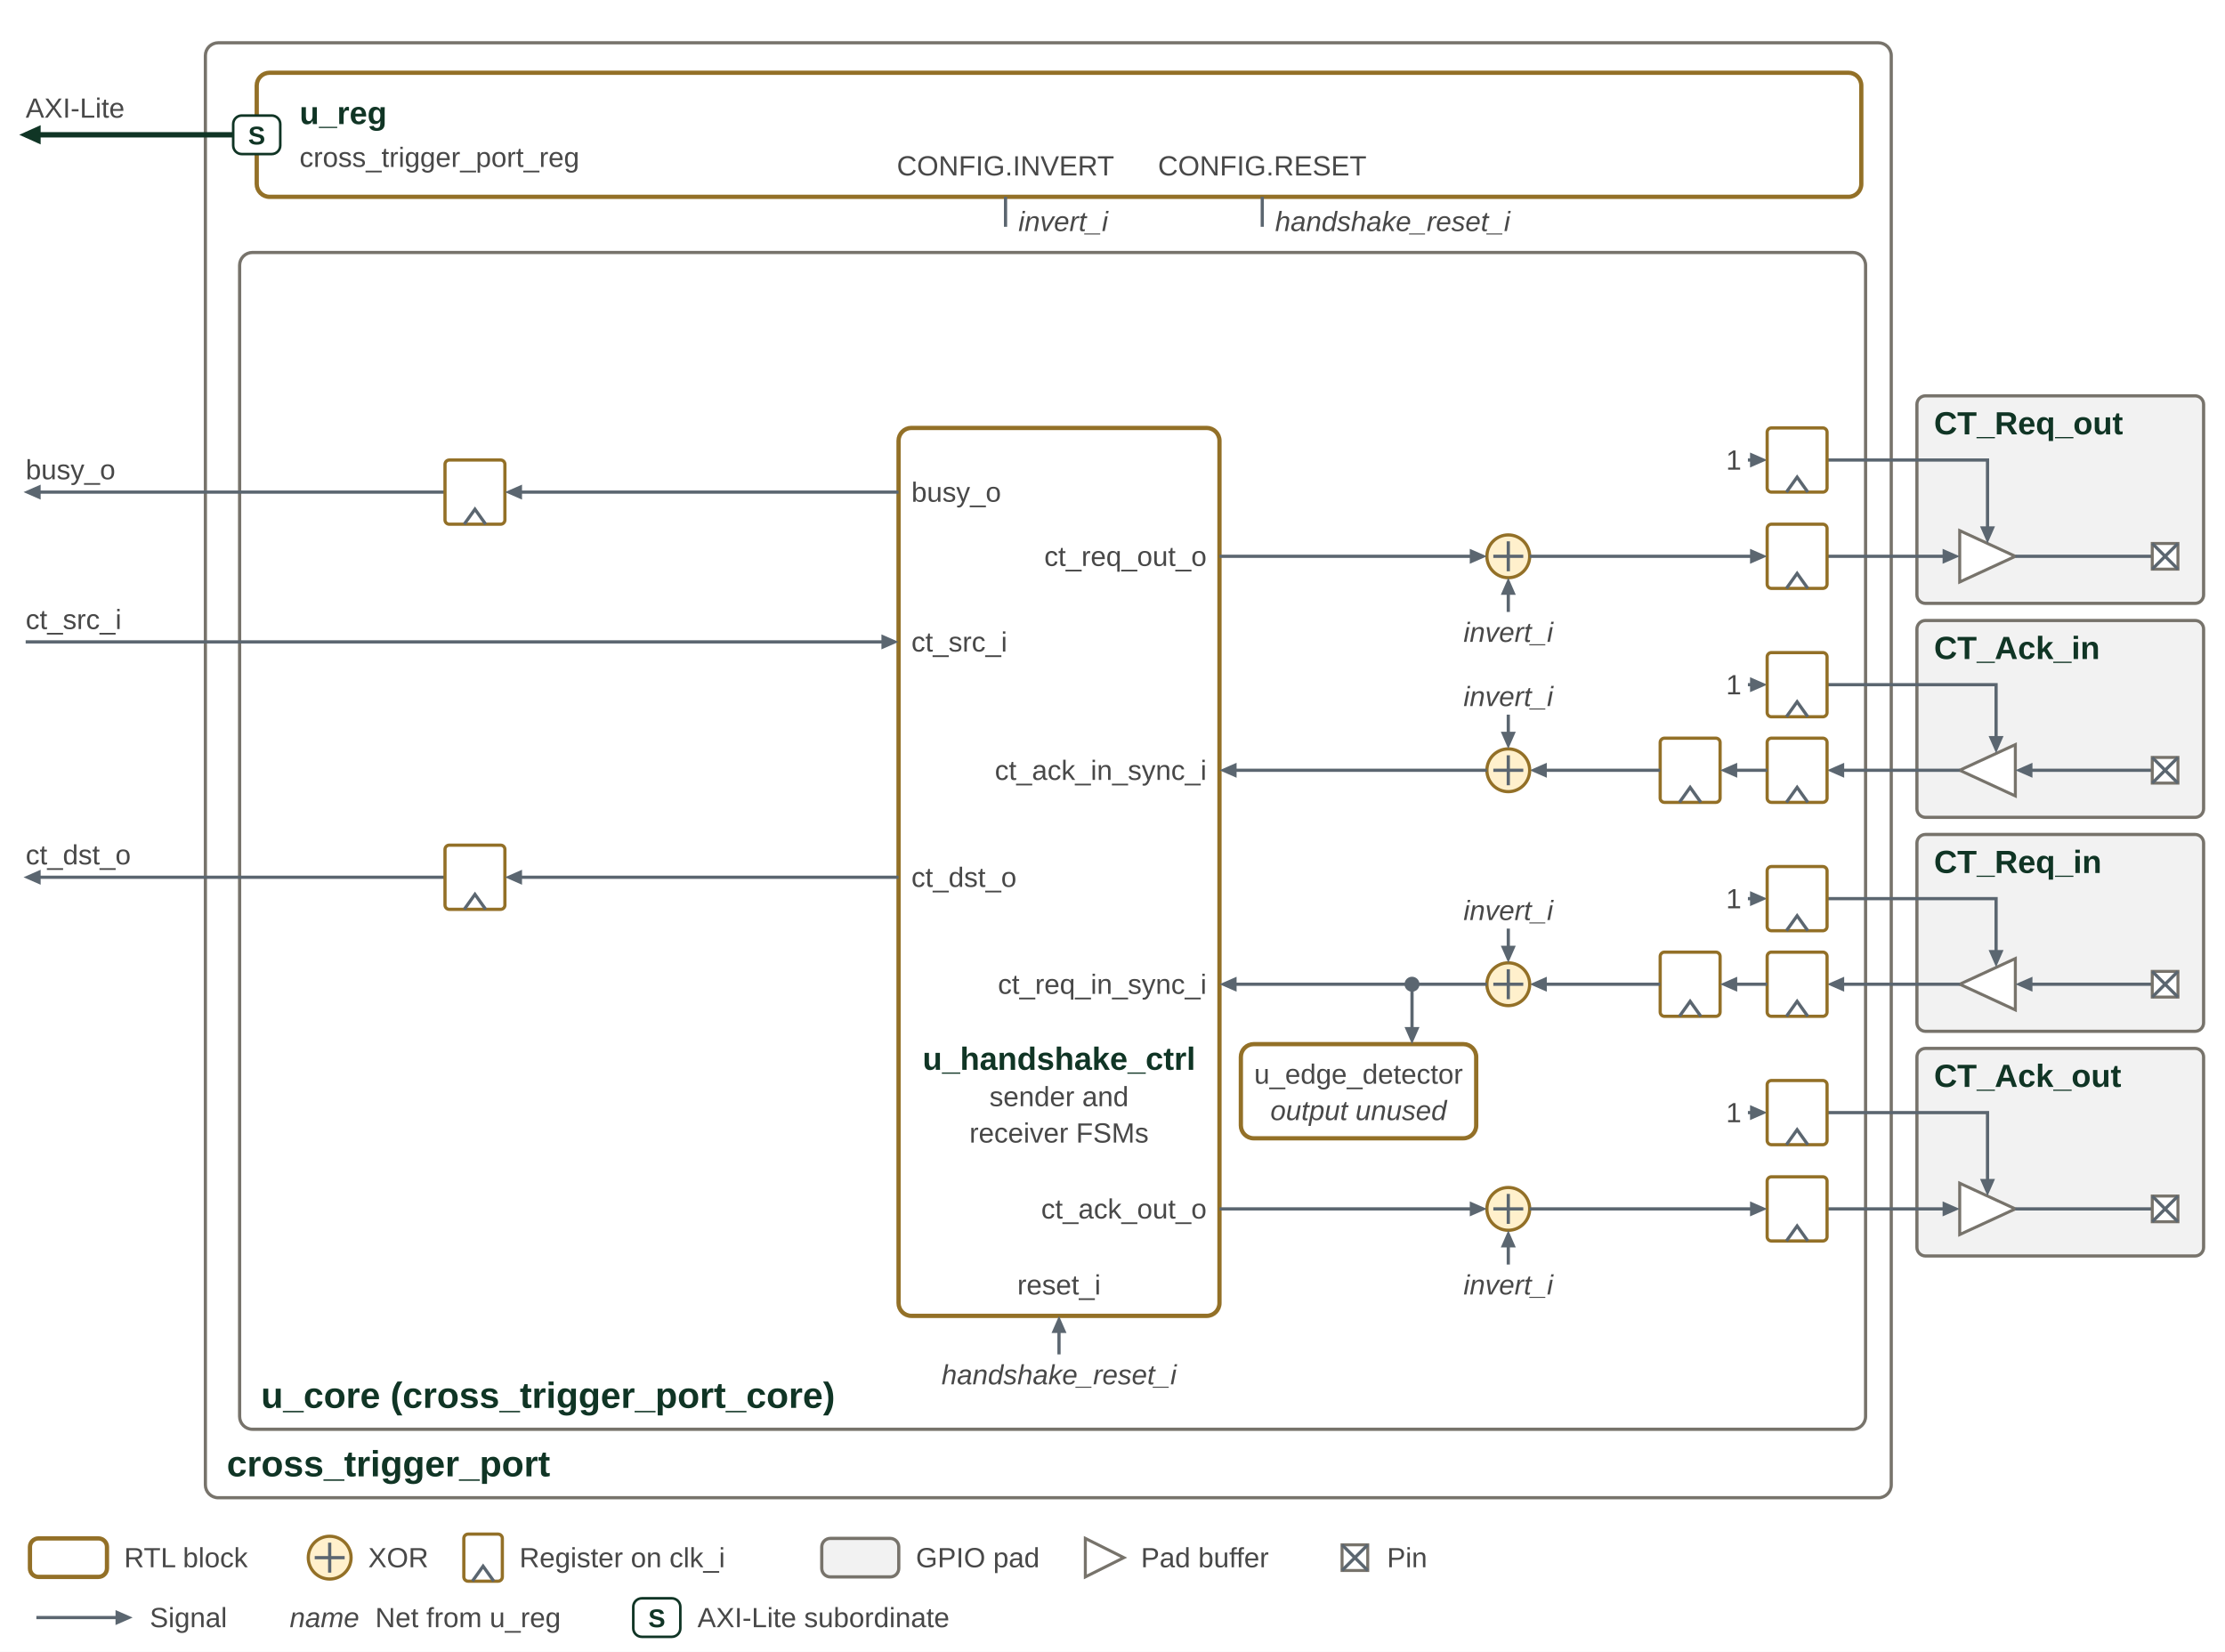
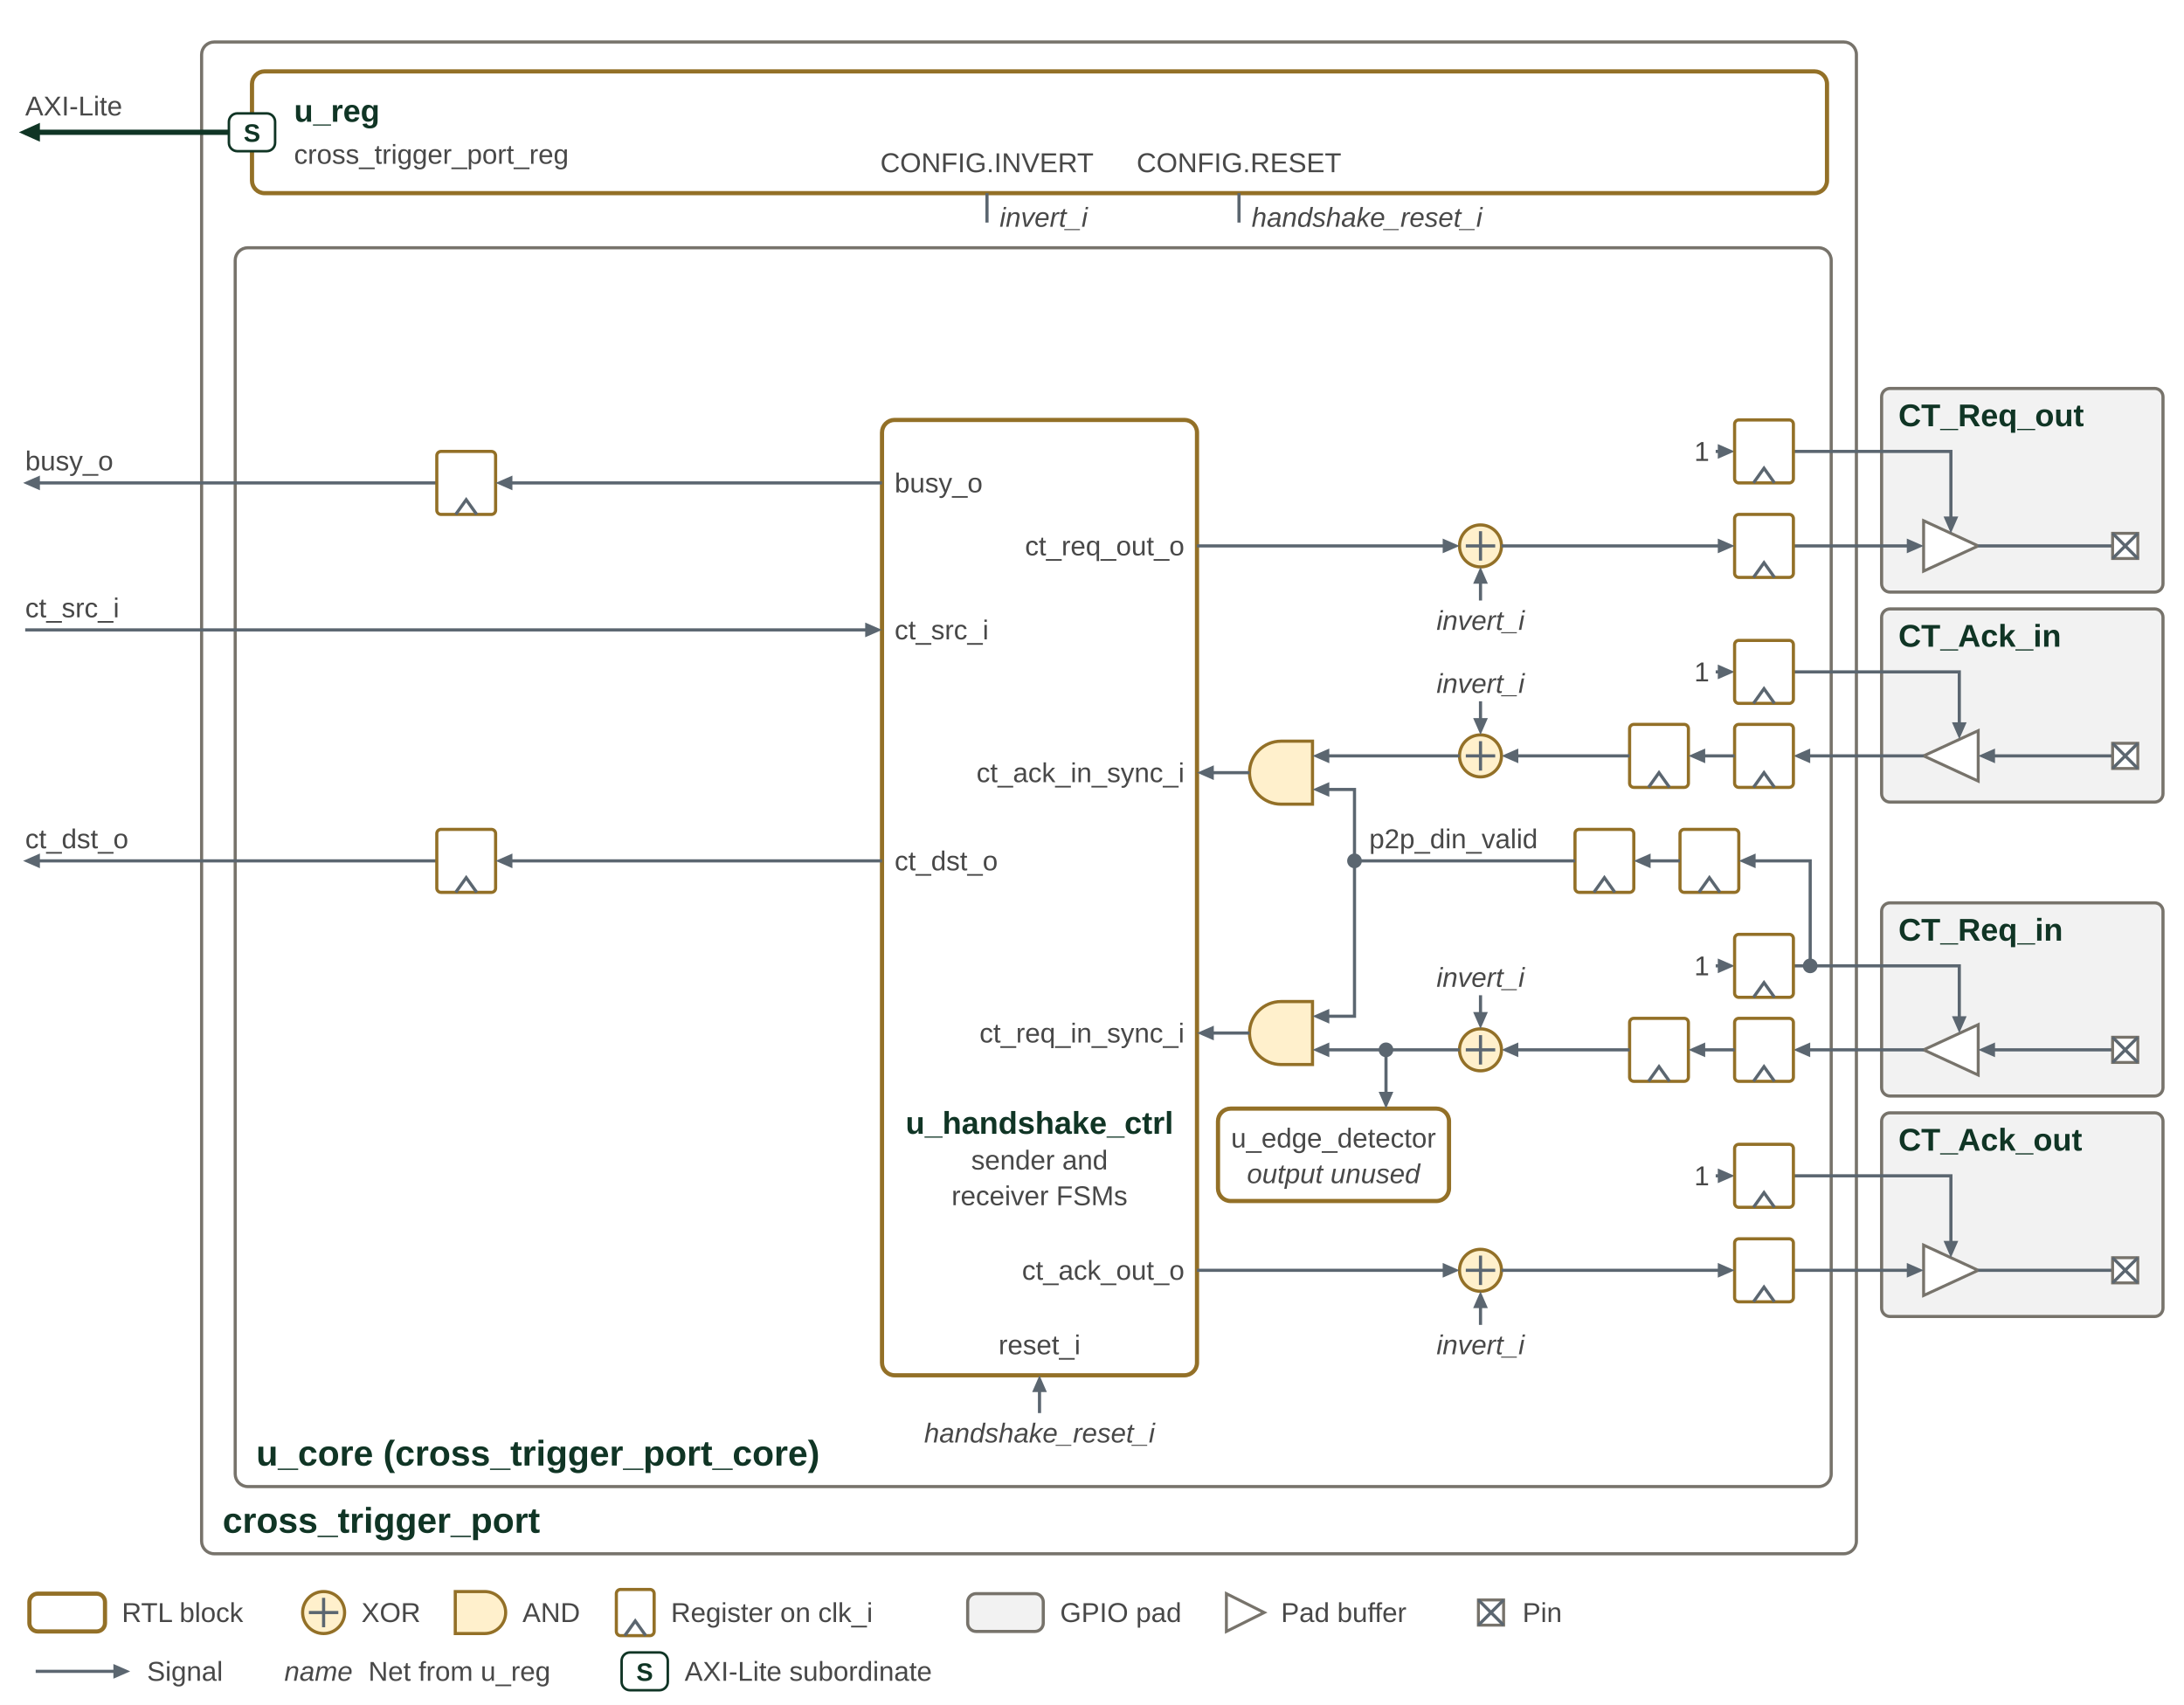
- <svg xmlns="http://www.w3.org/2000/svg" width="1040" height="772" viewBox="0 0 1040 772" role="img" aria-labelledby="title desc">
+ <svg xmlns="http://www.w3.org/2000/svg" width="1040" height="812" viewBox="0 0 1040 812" role="img" aria-labelledby="title desc">
  <defs>
    <marker id="ae" markerUnits="userSpaceOnUse" markerWidth="10" markerHeight="9" refX="7" refY="4.5" orient="auto">
      <path d="M0,0 L10,4.5 L0,9 Z" fill="#103525" />
    </marker>
    <marker id="as" markerUnits="userSpaceOnUse" markerWidth="10" markerHeight="9" refX="3" refY="4.5" orient="auto">
      <path d="M10,0 L0,4.5 L10,9 Z" fill="#103525" />
    </marker>
    <marker id="ge" markerUnits="userSpaceOnUse" markerWidth="8" markerHeight="7" refX="5" refY="3.5" orient="auto">
      <path d="M0,0 L8,3.5 L0,7 Z" fill="#5b6670" />
    </marker>
    <marker id="gs" markerUnits="userSpaceOnUse" markerWidth="8" markerHeight="7" refX="3" refY="3.5" orient="auto">
      <path d="M8,0 L0,3.5 L8,7 Z" fill="#5b6670" />
    </marker>
    <marker id="je" markerUnits="userSpaceOnUse" markerWidth="8" markerHeight="7" refX="5" refY="3.5" orient="auto">
      <path d="M0,0 L8,3.5 L0,7 Z" fill="#42759b" />
    </marker>
    <marker id="js" markerUnits="userSpaceOnUse" markerWidth="8" markerHeight="7" refX="3" refY="3.5" orient="auto">
      <path d="M8,0 L0,3.5 L8,7 Z" fill="#42759b" />
    </marker>
    <marker id="m-smu" markerUnits="userSpaceOnUse" markerWidth="8" markerHeight="7" refX="5" refY="3.5" orient="auto">
      <path d="M0,0 L8,3.5 L0,7 Z" fill="#103525" />
    </marker>
    <marker id="m-ref" markerUnits="userSpaceOnUse" markerWidth="8" markerHeight="7" refX="5" refY="3.5" orient="auto">
      <path d="M0,0 L8,3.5 L0,7 Z" fill="#2f7f79" />
    </marker>
    <marker id="m-per" markerUnits="userSpaceOnUse" markerWidth="8" markerHeight="7" refX="5" refY="3.5" orient="auto">
      <path d="M0,0 L8,3.5 L0,7 Z" fill="#937027" />
    </marker>
    <marker id="m-tel" markerUnits="userSpaceOnUse" markerWidth="8" markerHeight="7" refX="5" refY="3.5" orient="auto">
      <path d="M0,0 L8,3.5 L0,7 Z" fill="#664488" />
    </marker>
    <marker id="m-wdt" markerUnits="userSpaceOnUse" markerWidth="8" markerHeight="7" refX="5" refY="3.5" orient="auto">
      <path d="M0,0 L8,3.5 L0,7 Z" fill="#77736b" />
    </marker>
    <marker id="m-rosc" markerUnits="userSpaceOnUse" markerWidth="8" markerHeight="7" refX="5" refY="3.5" orient="auto">
      <path d="M0,0 L8,3.5 L0,7 Z" fill="#336633" />
    </marker>
    <marker id="m-jtag" markerUnits="userSpaceOnUse" markerWidth="8" markerHeight="7" refX="5" refY="3.5" orient="auto">
      <path d="M0,0 L8,3.5 L0,7 Z" fill="#42759b" />
    </marker>
    <marker id="m-spi" markerUnits="userSpaceOnUse" markerWidth="8" markerHeight="7" refX="5" refY="3.5" orient="auto">
      <path d="M0,0 L8,3.5 L0,7 Z" fill="#5b6670" />
    </marker>
    <marker id="m-slate" markerUnits="userSpaceOnUse" markerWidth="8" markerHeight="7" refX="5" refY="3.5" orient="auto">
      <path d="M0,0 L8,3.5 L0,7 Z" fill="#5b6670" />
    </marker>
    <marker id="m-pg" markerUnits="userSpaceOnUse" markerWidth="8" markerHeight="7" refX="5" refY="3.5" orient="auto">
      <path d="M0,0 L8,3.5 L0,7 Z" fill="#336633" />
    </marker>
    <style>
text { font-family: Arial, sans-serif; font-size: 15px; fill: #484848; }
.t { fill: #484848; }
.b { font-size: 17px; font-weight: bold; fill: #103525; }
.bs { font-size: 15px; font-weight: bold; fill: #103525; }
.h { font-size: 22px; font-weight: bold; fill: #103525; }
.s { font-size: 13px; fill: #484848; }
.si { font-size: 13px; font-style: italic; fill: #484848; }
.pmt { font-size: 12px; font-weight: bold; fill: #ffffff; }
.pst { font-size: 12px; font-weight: bold; fill: #103525; }
.pjt { font-size: 12px; font-weight: bold; fill: #1d4b6e; }
.pct { font-size: 12px; font-weight: bold; fill: #1f5c57; }
.pm { fill: #103525; stroke: #103525; stroke-width: 1.2; }
.ps { fill: #ffffff; stroke: #103525; stroke-width: 1.2; }
.pj { fill: #e8f3ff; stroke: #42759b; stroke-width: 1.2; }
.pc { fill: #d9f0ee; stroke: #2f7f79; stroke-width: 1.2; }
.smu { fill: #ffffff; stroke: #77736b; stroke-width: 1.5; }
.network { fill: #e8f0e8; stroke: #336633; stroke-width: 2; }
.fabric { fill: #fff0cc; stroke: #937027; stroke-width: 2; }
.core { fill: #ffffff; stroke: #937027; stroke-width: 2; }
.future { fill: #ffffff; stroke: #937027; stroke-width: 2; }
.nostroke { stroke: none; }
.fut { fill: none; stroke-dasharray: 7 5; }
.opt { stroke-dasharray: 7 5; }
.hatch { fill: none; stroke: #103525; stroke-opacity: 0.16; stroke-width: 1.2; }
.external { fill: #f2f2f2; stroke: #77736b; stroke-width: 1.5; }
.axi { fill: none; stroke: #103525; stroke-width: 2.5; marker-start: url(#as); marker-end: url(#ae); }
.axio { fill: none; stroke: #103525; stroke-width: 2.5; stroke-dasharray: 8 5; marker-start: url(#as); marker-end: url(#ae); }
.sig { fill: none; stroke: #5b6670; stroke-width: 1.5; marker-start: url(#gs); marker-end: url(#ge); }
.sigo { fill: none; stroke: #5b6670; stroke-width: 1.5; marker-end: url(#ge); }
.jtag { fill: none; stroke: #42759b; stroke-width: 1.8; marker-end: url(#je); }
.jtagb { fill: none; stroke: #42759b; stroke-width: 1.8; marker-start: url(#js); marker-end: url(#je); }
.sigplain { fill: none; stroke: #5b6670; stroke-width: 1.5; }
.n-smu { fill: none; stroke: #103525; stroke-width: 2.5; }
.a-smu { fill: none; stroke: #103525; stroke-width: 2.5; marker-end: url(#m-smu); }
.n-ref { fill: none; stroke: #2f7f79; stroke-width: 1.8; }
.a-ref { fill: none; stroke: #2f7f79; stroke-width: 1.8; marker-end: url(#m-ref); }
.n-per { fill: none; stroke: #937027; stroke-width: 1.8; }
.a-per { fill: none; stroke: #937027; stroke-width: 1.8; marker-end: url(#m-per); }
.n-tel { fill: none; stroke: #664488; stroke-width: 1.8; }
.a-tel { fill: none; stroke: #664488; stroke-width: 1.8; marker-end: url(#m-tel); }
.n-wdt { fill: none; stroke: #77736b; stroke-width: 1.8; }
.a-wdt { fill: none; stroke: #77736b; stroke-width: 1.8; marker-end: url(#m-wdt); }
.n-rosc { fill: none; stroke: #336633; stroke-width: 1.8; }
.a-rosc { fill: none; stroke: #336633; stroke-width: 1.8; marker-end: url(#m-rosc); }
.n-jtag { fill: none; stroke: #42759b; stroke-width: 1.8; }
.a-jtag { fill: none; stroke: #42759b; stroke-width: 1.8; marker-end: url(#m-jtag); }
.n-spi { fill: none; stroke: #5b6670; stroke-width: 1.8; }
.a-spi { fill: none; stroke: #5b6670; stroke-width: 1.8; marker-end: url(#m-spi); }
.n-slate { fill: none; stroke: #5b6670; stroke-width: 1.8; }
.a-slate { fill: none; stroke: #5b6670; stroke-width: 1.8; marker-end: url(#m-slate); }
.n-pg { fill: none; stroke: #336633; stroke-width: 1.8; }
.a-pg { fill: none; stroke: #336633; stroke-width: 1.8; marker-end: url(#m-pg); }
.axil { fill: none; stroke: #103525; stroke-width: 1.5; marker-start: url(#as); marker-end: url(#ae); }
.sigd { fill: none; stroke: #5b6670; stroke-width: 1.5; stroke-dasharray: 5 4; marker-end: url(#ge); }
.axin { fill: none; stroke: #103525; stroke-width: 2.5; }
.axis { fill: none; stroke: #103525; stroke-width: 2.5; marker-start: url(#as); }
.axie { fill: none; stroke: #103525; stroke-width: 2.5; marker-end: url(#ae); }
.axiln { fill: none; stroke: #103525; stroke-width: 1.5; }
.gate { fill: #fff0cc; stroke: #937027; stroke-width: 1.5; }
.reg { fill: #ffffff; stroke: #937027; stroke-width: 1.5; }
.pad { fill: #ffffff; stroke: #77736b; stroke-width: 1.4; }
.bus { fill: none; stroke: #5b6670; stroke-width: 4.5; }
.wire { fill: none; stroke: #5b6670; stroke-width: 1.8; }
.net { font-size: 13px; font-style: italic; fill: #484848; }

</style>
  </defs>
-   <rect width="1040" height="772" fill="#ffffff" />
-   <rect class="smu" x="96" y="20" width="788" height="680" rx="6" />
-   <text class="b" x="106" y="690" text-anchor="start">cross_trigger_port</text>
+   <rect width="1040" height="812" fill="#ffffff" />
+   <rect class="smu" x="96" y="20" width="788" height="720" rx="6" />
+   <text class="b" x="106" y="730" text-anchor="start">cross_trigger_port</text>
  <rect class="core" x="120" y="34" width="750" height="58" rx="6" />
  <text class="bs" x="140" y="58" text-anchor="start">u_reg</text>
  <text class="s" x="140" y="78" text-anchor="start">cross_trigger_port_reg</text>
  <text class="s" x="470" y="82" text-anchor="middle">CONFIG.INVERT</text>
  <path class="sigplain" d="M470,92 L470,106" />
  <text class="net" x="476" y="108" text-anchor="start">invert_i</text>
  <text class="s" x="590" y="82" text-anchor="middle">CONFIG.RESET</text>
  <path class="sigplain" d="M590,92 L590,106" />
  <text class="net" x="596" y="108" text-anchor="start">handshake_reset_i</text>
  <path class="axi" d="M12,63.0 L117,63.0" />
  <text class="s" x="12" y="55" text-anchor="start">AXI-Lite</text>
-   <rect class="smu" x="112" y="118" width="760" height="550" rx="6" />
-   <text class="b" x="122" y="658" text-anchor="start">u_core (cross_trigger_port_core)</text>
+   <rect class="smu" x="112" y="118" width="760" height="590" rx="6" />
+   <text class="b" x="122" y="698" text-anchor="start">u_core (cross_trigger_port_core)</text>
  <rect class="external" x="896" y="185" width="134" height="97" rx="4" />
  <text class="bs" x="904" y="203" text-anchor="start">CT_Req_out</text>
  <path class="pad" d="M916,248 L942,260 L916,272 Z" />
  <path class="sigo" d="M854,260 L913,260" />
  <path class="sigo" d="M854,215 L929,215 L929,251" />
  <path class="sigplain" d="M942,260 L1006,260" />
  <rect class="pad" x="1006" y="254" width="12" height="12" rx="0" />
  <path class="sigplain" d="M1006,254 L1018,266 M1018,254 L1006,266" />
  <rect class="external" x="896" y="290" width="134" height="92" rx="4" />
  <text class="bs" x="904" y="308" text-anchor="start">CT_Ack_in</text>
  <path class="pad" d="M942,348 L916,360 L942,372 Z" />
  <path class="sigo" d="M916,360 L857,360" />
  <path class="sigo" d="M854,320 L933,320 L933,349" />
  <path class="sigo" d="M1006,360 L945,360" />
  <rect class="pad" x="1006" y="354" width="12" height="12" rx="0" />
  <path class="sigplain" d="M1006,354 L1018,366 M1018,354 L1006,366" />
-   <rect class="external" x="896" y="390" width="134" height="92" rx="4" />
-   <text class="bs" x="904" y="408" text-anchor="start">CT_Req_in</text>
-   <path class="pad" d="M942,448 L916,460 L942,472 Z" />
-   <path class="sigo" d="M916,460 L857,460" />
-   <path class="sigo" d="M854,420 L933,420 L933,449" />
-   <path class="sigo" d="M1006,460 L945,460" />
-   <rect class="pad" x="1006" y="454" width="12" height="12" rx="0" />
-   <path class="sigplain" d="M1006,454 L1018,466 M1018,454 L1006,466" />
-   <rect class="external" x="896" y="490" width="134" height="97" rx="4" />
-   <text class="bs" x="904" y="508" text-anchor="start">CT_Ack_out</text>
-   <path class="pad" d="M916,553 L942,565 L916,577 Z" />
-   <path class="sigo" d="M854,565 L913,565" />
-   <path class="sigo" d="M854,520 L929,520 L929,556" />
-   <path class="sigplain" d="M942,565 L1006,565" />
-   <rect class="pad" x="1006" y="559" width="12" height="12" rx="0" />
-   <path class="sigplain" d="M1006,559 L1018,571 M1018,559 L1006,571" />
+   <rect class="external" x="896" y="430" width="134" height="92" rx="4" />
+   <text class="bs" x="904" y="448" text-anchor="start">CT_Req_in</text>
+   <path class="pad" d="M942,488 L916,500 L942,512 Z" />
+   <path class="sigo" d="M916,500 L857,500" />
+   <path class="sigo" d="M854,460 L933,460 L933,489" />
+   <path class="sigo" d="M1006,500 L945,500" />
+   <rect class="pad" x="1006" y="494" width="12" height="12" rx="0" />
+   <path class="sigplain" d="M1006,494 L1018,506 M1018,494 L1006,506" />
+   <rect class="external" x="896" y="530" width="134" height="97" rx="4" />
+   <text class="bs" x="904" y="548" text-anchor="start">CT_Ack_out</text>
+   <path class="pad" d="M916,593 L942,605 L916,617 Z" />
+   <path class="sigo" d="M854,605 L913,605" />
+   <path class="sigo" d="M854,560 L929,560 L929,596" />
+   <path class="sigplain" d="M942,605 L1006,605" />
+   <rect class="pad" x="1006" y="599" width="12" height="12" rx="0" />
+   <path class="sigplain" d="M1006,599 L1018,611 M1018,599 L1006,611" />
  <text class="s" x="814" y="219.5" text-anchor="end">1</text>
  <path class="sigo" d="M817,215 L823,215" />
  <rect class="reg" x="826" y="200" width="28" height="30" rx="2" />
  <path class="sigplain" d="M835,230 L840,223 L845,230" />
  <text class="s" x="814" y="324.5" text-anchor="end">1</text>
  <path class="sigo" d="M817,320 L823,320" />
  <rect class="reg" x="826" y="305" width="28" height="30" rx="2" />
  <path class="sigplain" d="M835,335 L840,328 L845,335" />
-   <text class="s" x="814" y="424.5" text-anchor="end">1</text>
-   <path class="sigo" d="M817,420 L823,420" />
-   <rect class="reg" x="826" y="405" width="28" height="30" rx="2" />
-   <path class="sigplain" d="M835,435 L840,428 L845,435" />
-   <text class="s" x="814" y="524.5" text-anchor="end">1</text>
-   <path class="sigo" d="M817,520 L823,520" />
-   <rect class="reg" x="826" y="505" width="28" height="30" rx="2" />
-   <path class="sigplain" d="M835,535 L840,528 L845,535" />
+   <text class="s" x="814" y="464.5" text-anchor="end">1</text>
+   <path class="sigo" d="M817,460 L823,460" />
+   <rect class="reg" x="826" y="445" width="28" height="30" rx="2" />
+   <path class="sigplain" d="M835,475 L840,468 L845,475" />
+   <text class="s" x="814" y="564.5" text-anchor="end">1</text>
+   <path class="sigo" d="M817,560 L823,560" />
+   <rect class="reg" x="826" y="545" width="28" height="30" rx="2" />
+   <path class="sigplain" d="M835,575 L840,568 L845,575" />
  <rect class="reg" x="826" y="245" width="28" height="30" rx="2" />
  <path class="sigplain" d="M835,275 L840,268 L845,275" />
-   <rect class="reg" x="826" y="550" width="28" height="30" rx="2" />
-   <path class="sigplain" d="M835,580 L840,573 L845,580" />
+   <rect class="reg" x="826" y="590" width="28" height="30" rx="2" />
+   <path class="sigplain" d="M835,620 L840,613 L845,620" />
  <rect class="reg" x="826" y="345" width="28" height="30" rx="2" />
  <path class="sigplain" d="M835,375 L840,368 L845,375" />
  <rect class="reg" x="776" y="345" width="28" height="30" rx="2" />
  <path class="sigplain" d="M785,375 L790,368 L795,375" />
  <path class="sigo" d="M826,360 L807,360" />
  <path class="sigo" d="M776,360 L718,360" />
  <circle class="gate" cx="705" cy="360" r="10" />
  <path class="sigplain" d="M698,360 L712,360 M705,353 L705,367" />
  <path class="sigo" d="M705,334 L705,347" />
  <text class="net" x="705" y="330" text-anchor="middle">invert_i</text>
-   <rect class="reg" x="826" y="445" width="28" height="30" rx="2" />
-   <path class="sigplain" d="M835,475 L840,468 L845,475" />
-   <rect class="reg" x="776" y="445" width="28" height="30" rx="2" />
-   <path class="sigplain" d="M785,475 L790,468 L795,475" />
-   <path class="sigo" d="M826,460 L807,460" />
-   <path class="sigo" d="M776,460 L718,460" />
-   <circle class="gate" cx="705" cy="460" r="10" />
-   <path class="sigplain" d="M698,460 L712,460 M705,453 L705,467" />
-   <path class="sigo" d="M705,434 L705,447" />
-   <text class="net" x="705" y="430" text-anchor="middle">invert_i</text>
+   <rect class="reg" x="826" y="485" width="28" height="30" rx="2" />
+   <path class="sigplain" d="M835,515 L840,508 L845,515" />
+   <rect class="reg" x="776" y="485" width="28" height="30" rx="2" />
+   <path class="sigplain" d="M785,515 L790,508 L795,515" />
+   <path class="sigo" d="M826,500 L807,500" />
+   <path class="sigo" d="M776,500 L718,500" />
+   <circle class="gate" cx="705" cy="500" r="10" />
+   <path class="sigplain" d="M698,500 L712,500 M705,493 L705,507" />
+   <path class="sigo" d="M705,474 L705,487" />
+   <text class="net" x="705" y="470" text-anchor="middle">invert_i</text>
  <circle class="gate" cx="705" cy="260" r="10" />
  <path class="sigplain" d="M698,260 L712,260 M705,253 L705,267" />
  <path class="sigo" d="M705,286 L705,273" />
  <text class="net" x="705" y="300" text-anchor="middle">invert_i</text>
  <path class="sigo" d="M715,260 L823,260" />
-   <circle class="gate" cx="705" cy="565" r="10" />
-   <path class="sigplain" d="M698,565 L712,565 M705,558 L705,572" />
-   <path class="sigo" d="M705,591 L705,578" />
-   <text class="net" x="705" y="605" text-anchor="middle">invert_i</text>
-   <path class="sigo" d="M715,565 L823,565" />
-   <rect class="core" x="420" y="200" width="150" height="415" rx="6" />
-   <text class="bs" x="495" y="500" text-anchor="middle">u_handshake_ctrl</text>
-   <text class="s" x="495" y="517" text-anchor="middle">sender and</text>
-   <text class="s" x="495" y="534" text-anchor="middle">receiver FSMs</text>
+   <circle class="gate" cx="705" cy="605" r="10" />
+   <path class="sigplain" d="M698,605 L712,605 M705,598 L705,612" />
+   <path class="sigo" d="M705,631 L705,618" />
+   <text class="net" x="705" y="645" text-anchor="middle">invert_i</text>
+   <path class="sigo" d="M715,605 L823,605" />
+   <rect class="core" x="420" y="200" width="150" height="455" rx="6" />
+   <text class="bs" x="495" y="540" text-anchor="middle">u_handshake_ctrl</text>
+   <text class="s" x="495" y="557" text-anchor="middle">sender and</text>
+   <text class="s" x="495" y="574" text-anchor="middle">receiver FSMs</text>
  <text class="s" x="426" y="234.5" text-anchor="start">busy_o</text>
  <text class="s" x="426" y="304.5" text-anchor="start">ct_src_i</text>
  <text class="s" x="426" y="414.5" text-anchor="start">ct_dst_o</text>
  <text class="s" x="564" y="264.5" text-anchor="end">ct_req_out_o</text>
-   <text class="s" x="564" y="364.5" text-anchor="end">ct_ack_in_sync_i</text>
-   <text class="s" x="564" y="464.5" text-anchor="end">ct_req_in_sync_i</text>
-   <text class="s" x="564" y="569.5" text-anchor="end">ct_ack_out_o</text>
-   <path class="sigo" d="M495,633 L495,618" />
-   <text class="net" x="495" y="647" text-anchor="middle">handshake_reset_i</text>
-   <text class="s" x="495" y="605" text-anchor="middle">reset_i</text>
+   <text class="s" x="564" y="372.5" text-anchor="end">ct_ack_in_sync_i</text>
+   <text class="s" x="564" y="496.5" text-anchor="end">ct_req_in_sync_i</text>
+   <text class="s" x="564" y="609.5" text-anchor="end">ct_ack_out_o</text>
+   <path class="sigo" d="M495,673 L495,658" />
+   <text class="net" x="495" y="687" text-anchor="middle">handshake_reset_i</text>
+   <text class="s" x="495" y="645" text-anchor="middle">reset_i</text>
  <text class="s" x="12" y="224" text-anchor="start">busy_o</text>
  <path class="sigo" d="M208,230 L14,230" />
  <text class="s" x="12" y="404" text-anchor="start">ct_dst_o</text>
  <path class="sigo" d="M208,410 L14,410" />
  <text class="s" x="12" y="294" text-anchor="start">ct_src_i</text>
  <path class="sigo" d="M12,300 L417,300" />
  <rect class="reg" x="208" y="215" width="28" height="30" rx="2" />
  <path class="sigplain" d="M217,245 L222,238 L227,245" />
  <path class="sigo" d="M420,230 L239,230" />
  <rect class="reg" x="208" y="395" width="28" height="30" rx="2" />
  <path class="sigplain" d="M217,425 L222,418 L227,425" />
  <path class="sigo" d="M420,410 L239,410" />
  <path class="sigo" d="M570,260 L692,260" />
-   <path class="sigo" d="M570,565 L692,565" />
-   <path class="sigo" d="M695,360 L573,360" />
-   <path class="sigo" d="M695,460 L573,460" />
-   <rect class="core" x="580" y="488" width="110" height="44" rx="6" />
-   <text class="s" x="635" y="506.5" text-anchor="middle">u_edge_detector</text>
-   <text class="si" x="635" y="523.5" text-anchor="middle">output unused</text>
-   <circle cx="660" cy="460" r="3.5" fill="#5b6670" />
-   <path class="sigo" d="M660,460 L660,485" />
-   <rect class="core" x="14" y="719" width="36" height="18" rx="4" />
-   <text class="s" x="58" y="732.5" text-anchor="start">RTL block</text>
-   <circle class="gate" cx="154.1" cy="728" r="10" />
-   <path class="sigplain" d="M147.1,728 L161.1,728 M154.1,721 L154.1,735" />
-   <text class="s" x="172.1" y="732.5" text-anchor="start">XOR</text>
-   <rect class="reg" x="216.8" y="717" width="18" height="22" rx="2" />
-   <path class="sigplain" d="M220.8,739 L225.8,732 L230.8,739" />
-   <text class="s" x="242.8" y="732.5" text-anchor="start">Register on clk_i</text>
-   <rect class="external" x="384.1" y="719" width="36" height="18" rx="4" />
-   <text class="s" x="428.1" y="732.5" text-anchor="start">GPIO pad</text>
-   <path class="pad" d="M507.3,719 L525.3,728 L507.3,737 Z" />
-   <text class="s" x="533.3" y="732.5" text-anchor="start">Pad buffer</text>
-   <rect class="pad" x="627.3" y="722" width="12" height="12" rx="0" />
-   <path class="sigplain" d="M627.3,722 L639.3,734 M639.3,722 L627.3,734" />
-   <text class="s" x="648.3" y="732.5" text-anchor="start">Pin</text>
-   <path class="sigo" d="M17,756 L59,756" />
-   <text class="s" x="70" y="760.5" text-anchor="start">Signal</text>
-   <text class="net" x="135.4" y="760.5" text-anchor="start">name</text>
-   <text class="s" x="175.4" y="760.5" text-anchor="start">Net from u_reg</text>
-   <text class="s" x="326" y="760.5" text-anchor="start">AXI-Lite subordinate</text>
+   <path class="sigo" d="M570,605 L692,605" />
+   <path class="gate" d="M625,353 L610,353 A15,15 0 0 0 610,383 L625,383 Z" />
+   <path class="sigo" d="M695,360 L628,360" />
+   <path class="sigo" d="M595,368 L573,368" />
+   <path class="gate" d="M625,477 L610,477 A15,15 0 0 0 610,507 L625,507 Z" />
+   <path class="sigo" d="M695,500 L628,500" />
+   <path class="sigo" d="M595,492 L573,492" />
+   <path class="sigo" d="M645,410 L645,376 L628,376" />
+   <path class="sigo" d="M645,410 L645,484 L628,484" />
+   <circle cx="645" cy="410" r="3.5" fill="#5b6670" />
+   <circle cx="862" cy="460" r="3.5" fill="#5b6670" />
+   <rect class="reg" x="800" y="395" width="28" height="30" rx="2" />
+   <path class="sigplain" d="M809,425 L814,418 L819,425" />
+   <rect class="reg" x="750" y="395" width="28" height="30" rx="2" />
+   <path class="sigplain" d="M759,425 L764,418 L769,425" />
+   <path class="sigo" d="M862,460 L862,410 L831,410" />
+   <path class="sigo" d="M800,410 L781,410" />
+   <path class="sigplain" d="M750,410 L645,410" />
+   <text class="s" x="652" y="404" text-anchor="start">p2p_din_valid</text>
+   <rect class="core" x="580" y="528" width="110" height="44" rx="6" />
+   <text class="s" x="635" y="546.5" text-anchor="middle">u_edge_detector</text>
+   <text class="si" x="635" y="563.5" text-anchor="middle">output unused</text>
+   <circle cx="660" cy="500" r="3.5" fill="#5b6670" />
+   <path class="sigo" d="M660,500 L660,525" />
+   <rect class="core" x="14" y="759" width="36" height="18" rx="4" />
+   <text class="s" x="58" y="772.5" text-anchor="start">RTL block</text>
+   <circle class="gate" cx="154.1" cy="768" r="10" />
+   <path class="sigplain" d="M147.1,768 L161.1,768 M154.1,761 L154.1,775" />
+   <text class="s" x="172.1" y="772.5" text-anchor="start">XOR</text>
+   <path class="gate" d="M216.8,758 L230.8,758 A10,10 0 0 1 230.8,778 L216.8,778 Z" />
+   <text class="s" x="248.8" y="772.5" text-anchor="start">AND</text>
+   <rect class="reg" x="293.5" y="757" width="18" height="22" rx="2" />
+   <path class="sigplain" d="M297.5,779 L302.5,772 L307.5,779" />
+   <text class="s" x="319.5" y="772.5" text-anchor="start">Register on clk_i</text>
+   <rect class="external" x="460.8" y="759" width="36" height="18" rx="4" />
+   <text class="s" x="504.8" y="772.5" text-anchor="start">GPIO pad</text>
+   <path class="pad" d="M584,759 L602,768 L584,777 Z" />
+   <text class="s" x="610" y="772.5" text-anchor="start">Pad buffer</text>
+   <rect class="pad" x="704" y="762" width="12" height="12" rx="0" />
+   <path class="sigplain" d="M704,762 L716,774 M716,762 L704,774" />
+   <text class="s" x="725" y="772.5" text-anchor="start">Pin</text>
+   <path class="sigo" d="M17,796 L59,796" />
+   <text class="s" x="70" y="800.5" text-anchor="start">Signal</text>
+   <text class="net" x="135.4" y="800.5" text-anchor="start">name</text>
+   <text class="s" x="175.4" y="800.5" text-anchor="start">Net from u_reg</text>
+   <text class="s" x="326" y="800.5" text-anchor="start">AXI-Lite subordinate</text>
  <rect class="ps" x="109.0" y="54.0" width="22" height="18" rx="4" />
  <text class="pst" x="120" y="67.5" text-anchor="middle">S</text>
-   <rect class="ps" x="296.0" y="747.0" width="22" height="18" rx="4" />
-   <text class="pst" x="307" y="760.5" text-anchor="middle">S</text>
+   <rect class="ps" x="296.0" y="787.0" width="22" height="18" rx="4" />
+   <text class="pst" x="307" y="800.5" text-anchor="middle">S</text>
</svg>
